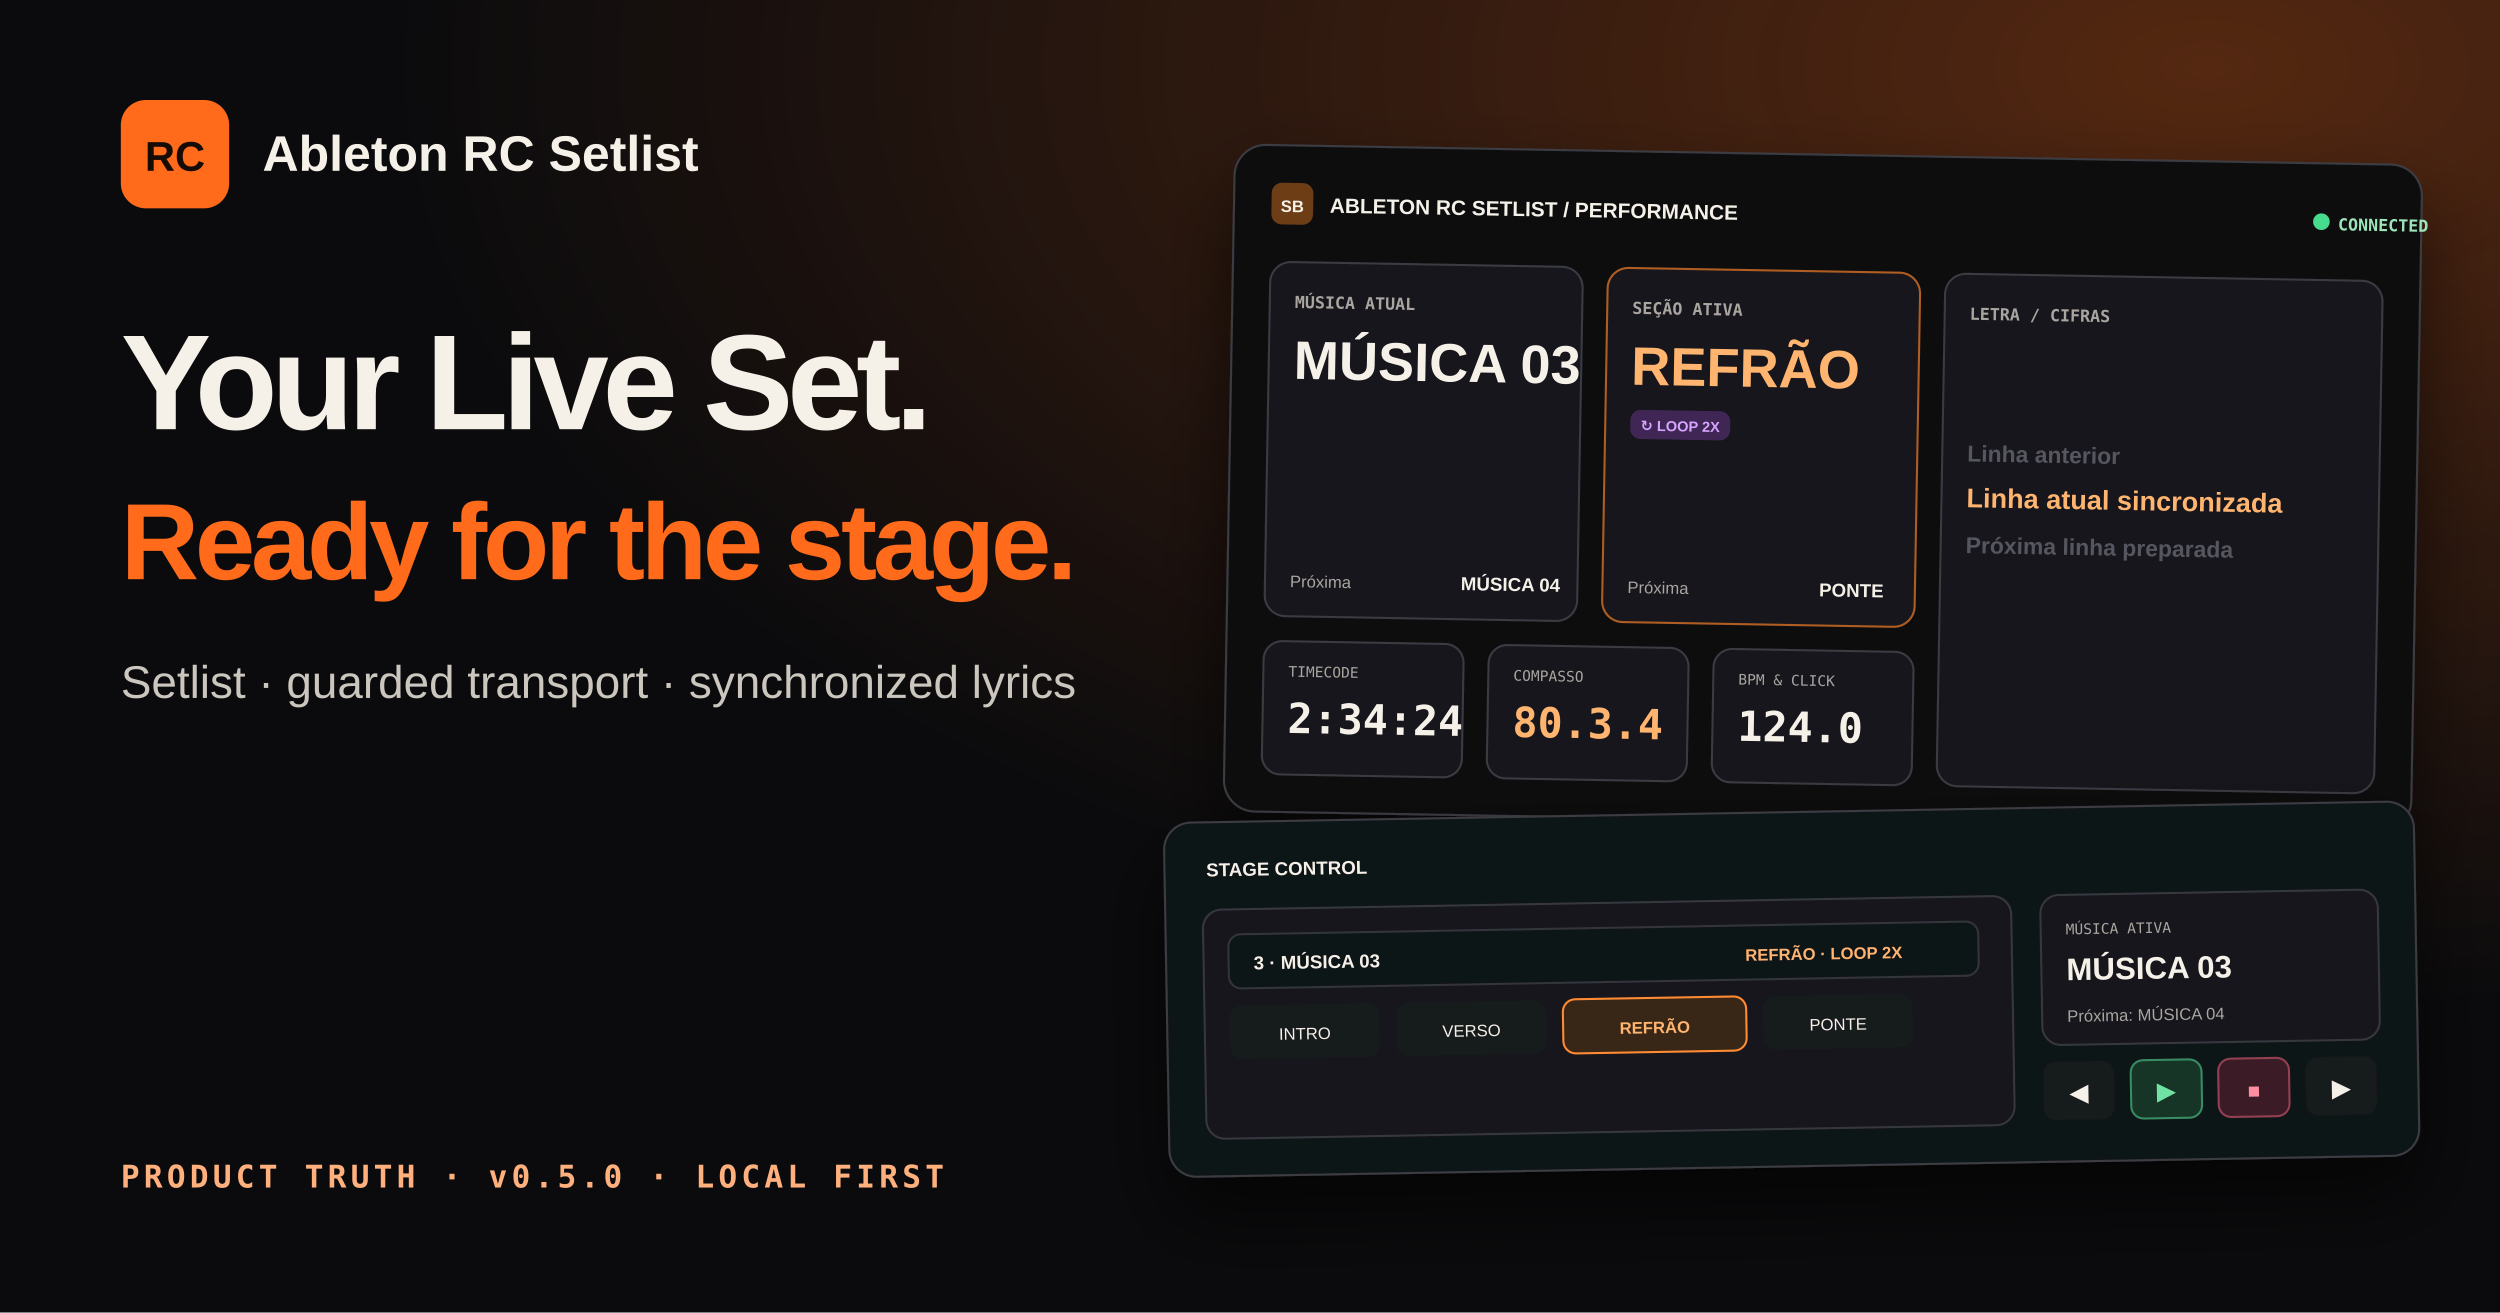
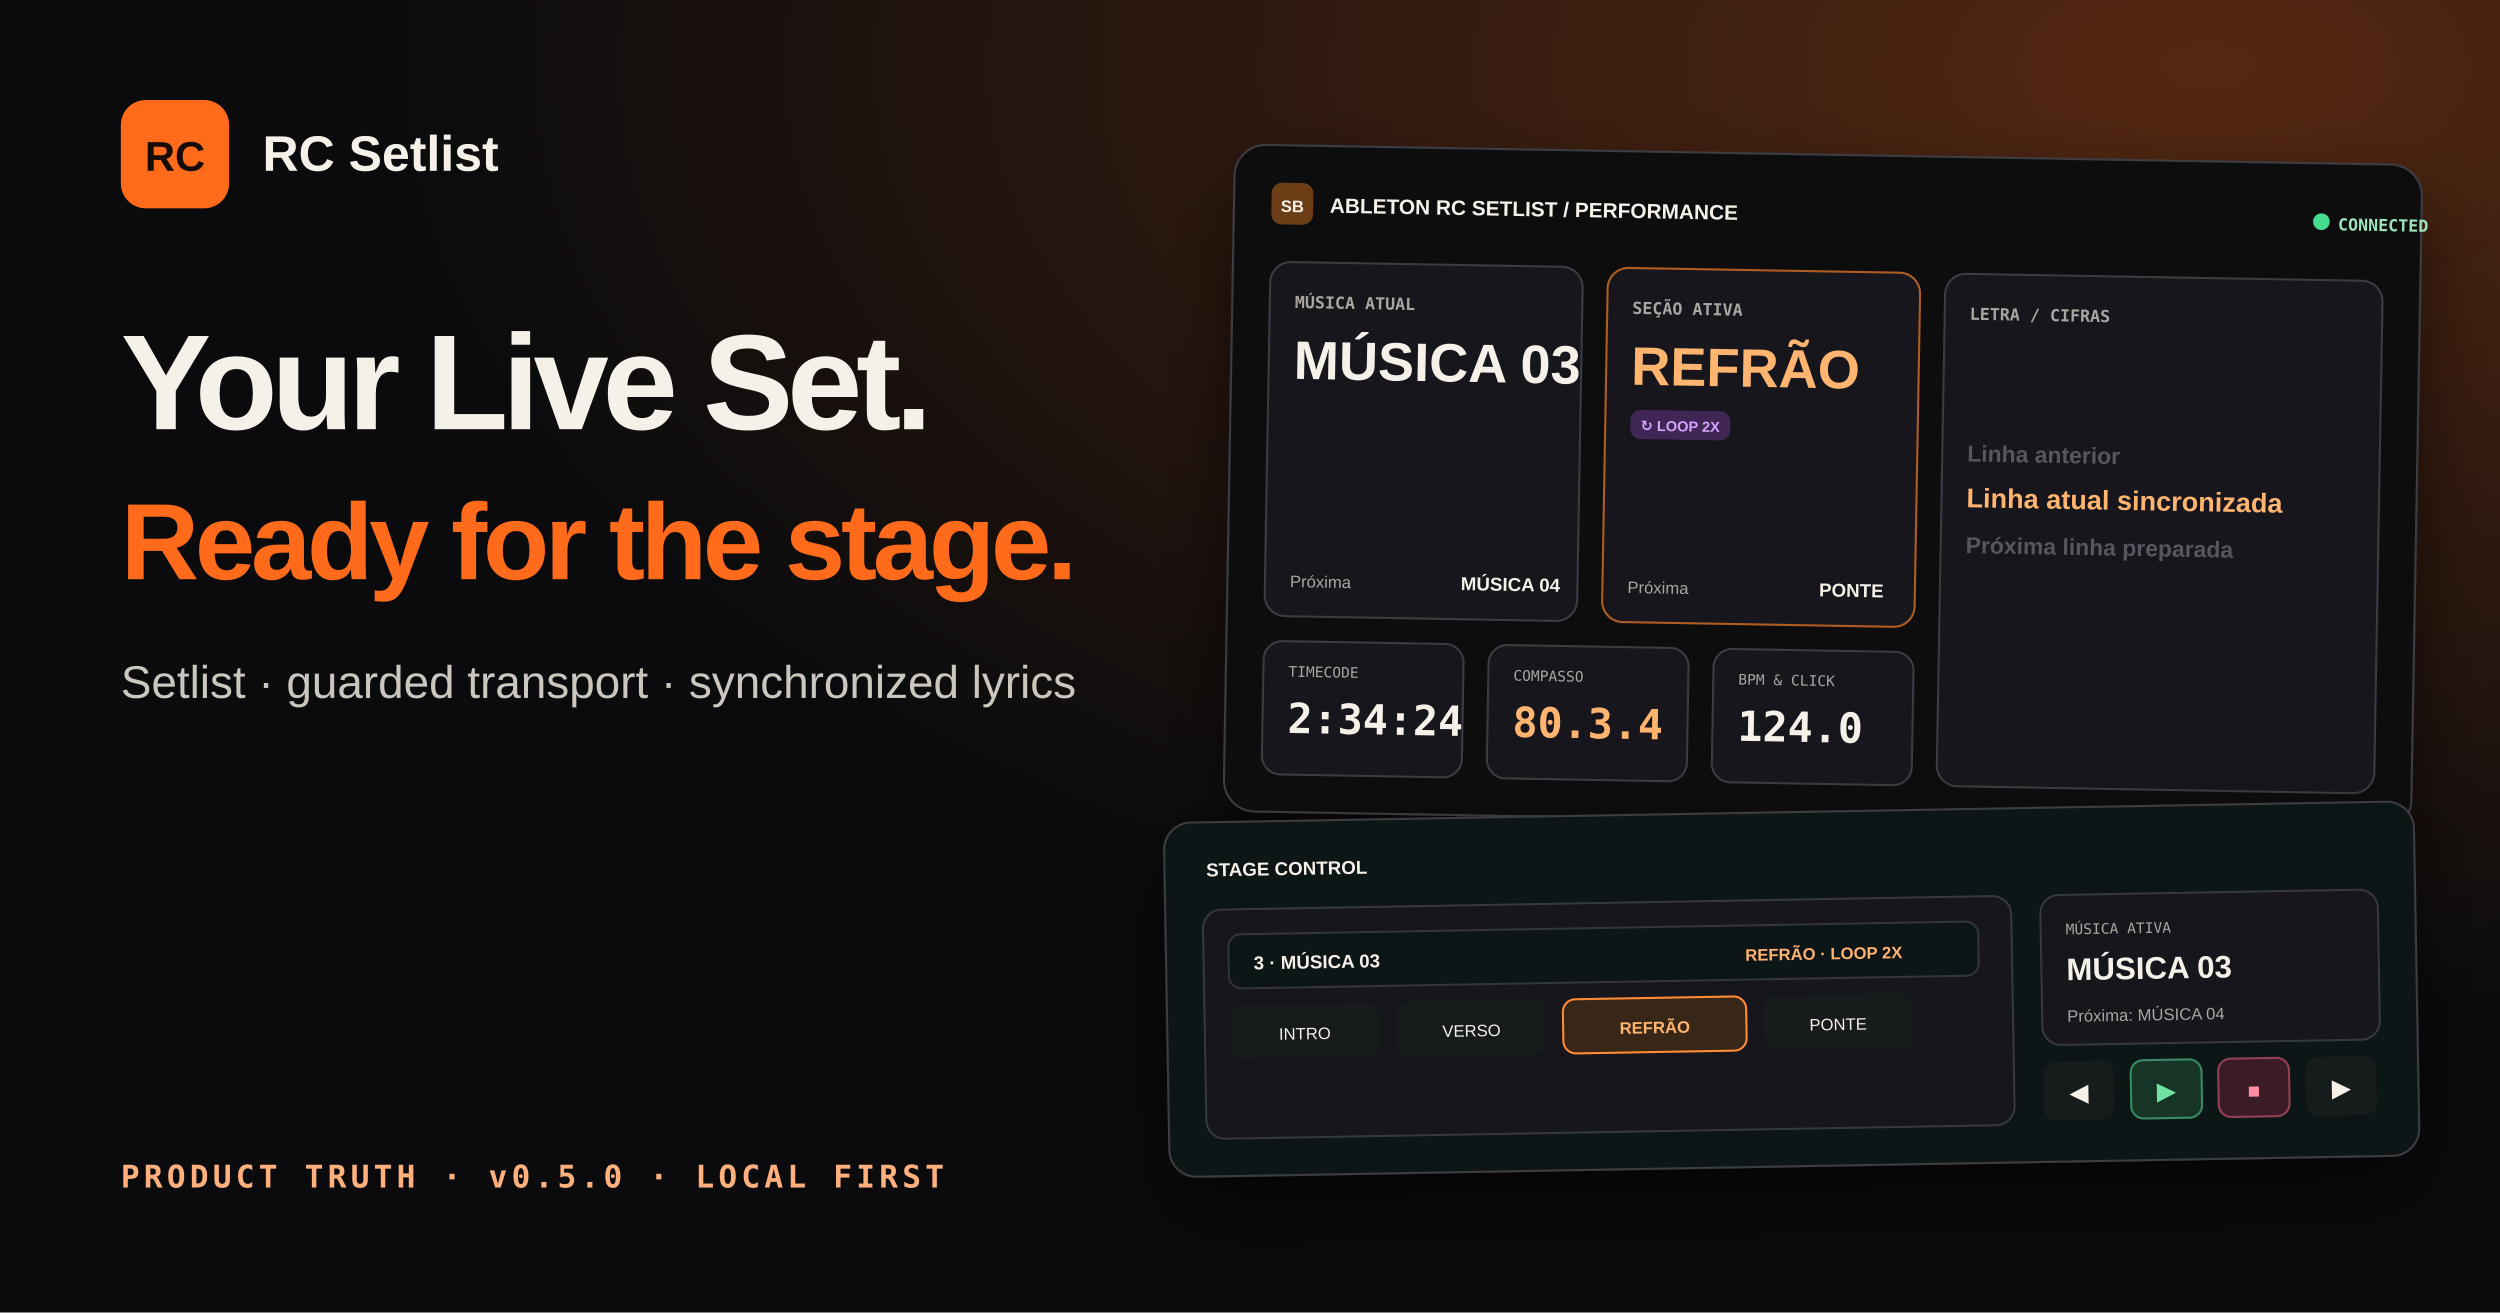
- <svg xmlns="http://www.w3.org/2000/svg" viewBox="0 0 1200 630" width="1200" height="630" role="img" aria-label="Ableton RC Setlist — real setlist and performance interfaces on stage">
+ <svg xmlns="http://www.w3.org/2000/svg" viewBox="0 0 1200 630" width="1200" height="630" role="img" aria-label="RC Setlist — real setlist and performance interfaces on stage">
  <defs>
    <radialGradient id="glow" cx="88%" cy="5%" r="72%">
      <stop offset="0" stop-color="#ff6b1a" stop-opacity=".30" />
      <stop offset="1" stop-color="#ff6b1a" stop-opacity="0" />
    </radialGradient>
    <filter id="shadow" x="-20%" y="-20%" width="140%" height="160%">
      <feDropShadow dx="0" dy="20" stdDeviation="18" flood-color="#000" flood-opacity=".58" />
    </filter>
  </defs>
  <rect width="1200" height="630" fill="#0b0b0d" />
  <rect width="1200" height="630" fill="url(#glow)" />
  <rect x="58" y="48" width="52" height="52" rx="12" fill="#ff6b1a" />
  <text x="84" y="82" font-family="Arial,sans-serif" font-size="20" font-weight="900" fill="#160b05" text-anchor="middle">RC</text>
-   <text x="126" y="82" font-family="Arial,sans-serif" font-size="24" font-weight="900" fill="#f5f1e8">Ableton RC Setlist</text>
+   <text x="126" y="82" font-family="Arial,sans-serif" font-size="24" font-weight="900" fill="#f5f1e8">RC Setlist</text>
  <text x="58" y="206" font-family="Arial,sans-serif" font-size="65" font-weight="900" fill="#f5f1e8" letter-spacing="-3">Your Live Set.</text>
  <text x="58" y="278" font-family="Arial,sans-serif" font-size="52" font-weight="900" fill="#ff6b1a" letter-spacing="-2">Ready for the stage.</text>
  <text x="58" y="335" font-family="Arial,sans-serif" font-size="22" fill="#cbc6be">Setlist · guarded transport · synchronized lyrics</text>
  <text x="58" y="570" font-family="Consolas,monospace" font-size="15" font-weight="700" fill="#ffb07d" letter-spacing="2">PRODUCT TRUTH · v0.5.0 · LOCAL FIRST</text>
  <g filter="url(#shadow)" transform="translate(590 74) rotate(1 270 160)">
    <rect width="570" height="320" rx="15" fill="#0d0e11" stroke="#3b3c43" />
    <rect x="18" y="18" width="20" height="20" rx="5" fill="#6d3c16" />
    <text x="28" y="32" font-family="Arial,sans-serif" font-size="8" font-weight="900" fill="#f5f1e8" text-anchor="middle">SB</text>
    <text x="46" y="32" font-family="Arial,sans-serif" font-size="10" font-weight="800" fill="#f5f1e8">ABLETON RC SETLIST / PERFORMANCE</text>
    <circle cx="522" cy="28" r="4" fill="#47db90" />
    <text x="530" y="32" font-family="Consolas,monospace" font-size="8" font-weight="700" fill="#9ee4b9">CONNECTED</text>
    <rect x="18" y="56" width="150" height="170" rx="10" fill="#15161b" stroke="#3a3b43" />
    <text x="30" y="78" font-family="Consolas,monospace" font-size="8" font-weight="700" fill="#aaa5a0">MÚSICA ATUAL</text>
    <text x="30" y="112" font-family="Arial,sans-serif" font-size="26" font-weight="900" fill="#f5f1e8">MÚSICA 03</text>
    <text x="30" y="212" font-family="Arial,sans-serif" font-size="8" fill="#aaa5a0">Próxima</text>
    <text x="112" y="212" font-family="Arial,sans-serif" font-size="9" font-weight="800" fill="#f5f1e8">MÚSICA 04</text>
    <rect x="180" y="56" width="150" height="170" rx="10" fill="#15161b" stroke="#b05d23" />
    <text x="192" y="78" font-family="Consolas,monospace" font-size="8" font-weight="700" fill="#aaa5a0">SEÇÃO ATIVA</text>
    <text x="192" y="112" font-family="Arial,sans-serif" font-size="26" font-weight="900" fill="#ffb46f">REFRÃO</text>
    <rect x="192" y="124" width="48" height="14" rx="5" fill="#402755" />
    <text x="216" y="134" font-family="Arial,sans-serif" font-size="7" font-weight="800" fill="#d6a4ff" text-anchor="middle">↻ LOOP 2X</text>
    <text x="192" y="212" font-family="Arial,sans-serif" font-size="8" fill="#aaa5a0">Próxima</text>
    <text x="284" y="212" font-family="Arial,sans-serif" font-size="9" font-weight="800" fill="#f5f1e8">PONTE</text>
    <rect x="342" y="56" width="210" height="246" rx="10" fill="#15161b" stroke="#3a3b43" />
    <text x="354" y="78" font-family="Consolas,monospace" font-size="8" font-weight="700" fill="#aaa5a0">LETRA / CIFRAS</text>
    <text x="354" y="146" font-family="Arial,sans-serif" font-size="11" font-weight="700" fill="#55565e">Linha anterior</text>
    <text x="354" y="168" font-family="Arial,sans-serif" font-size="13" font-weight="900" fill="#ffb46f">Linha atual sincronizada</text>
    <text x="354" y="190" font-family="Arial,sans-serif" font-size="11" font-weight="700" fill="#55565e">Próxima linha preparada</text>
    <rect x="18" y="238" width="96" height="64" rx="9" fill="#15161b" stroke="#3a3b43" />
    <text x="30" y="255" font-family="Consolas,monospace" font-size="7" fill="#aaa5a0">TIMECODE</text>
    <text x="30" y="282" font-family="Consolas,monospace" font-size="20" font-weight="800" fill="#f5f1e8">2:34:24</text>
    <rect x="126" y="238" width="96" height="64" rx="9" fill="#15161b" stroke="#3a3b43" />
    <text x="138" y="255" font-family="Consolas,monospace" font-size="7" fill="#aaa5a0">COMPASSO</text>
    <text x="138" y="282" font-family="Consolas,monospace" font-size="20" font-weight="800" fill="#ffb46f">80.3.4</text>
    <rect x="234" y="238" width="96" height="64" rx="9" fill="#15161b" stroke="#3a3b43" />
    <text x="246" y="255" font-family="Consolas,monospace" font-size="7" fill="#aaa5a0">BPM &amp; CLICK</text>
    <text x="246" y="282" font-family="Consolas,monospace" font-size="20" font-weight="800" fill="#f5f1e8">124.0</text>
  </g>
  <g filter="url(#shadow)" transform="translate(560 390) rotate(-1 290 85)">
    <rect width="600" height="170" rx="13" fill="#111217" stroke="#3b3c43" />
    <text x="20" y="26" font-family="Arial,sans-serif" font-size="9" font-weight="800" fill="#f5f1e8">STAGE CONTROL</text>
    <rect x="18" y="42" width="388" height="110" rx="9" fill="#15161b" stroke="#36373e" />
    <rect x="30" y="54" width="360" height="26" rx="6" fill="#111217" stroke="#33343a" />
    <text x="42" y="71" font-family="Arial,sans-serif" font-size="9" font-weight="800" fill="#f5f1e8">3 · MÚSICA 03</text>
    <text x="278" y="71" font-family="Arial,sans-serif" font-size="8" font-weight="800" fill="#ffb46f">REFRÃO · LOOP 2X</text>
    <rect x="30" y="88" width="72" height="26" rx="6" fill="#191a1f" />
    <text x="66" y="105" font-family="Arial,sans-serif" font-size="8" fill="#f5f1e8" text-anchor="middle">INTRO</text>
    <rect x="110" y="88" width="72" height="26" rx="6" fill="#191a1f" />
    <text x="146" y="105" font-family="Arial,sans-serif" font-size="8" fill="#f5f1e8" text-anchor="middle">VERSO</text>
    <rect x="190" y="88" width="88" height="26" rx="6" fill="#392615" stroke="#ff8b34" />
    <text x="234" y="105" font-family="Arial,sans-serif" font-size="8" font-weight="800" fill="#ffb46f" text-anchor="middle">REFRÃO</text>
    <rect x="286" y="88" width="72" height="26" rx="6" fill="#191a1f" />
    <text x="322" y="105" font-family="Arial,sans-serif" font-size="8" fill="#f5f1e8" text-anchor="middle">PONTE</text>
    <rect x="420" y="42" width="162" height="72" rx="9" fill="#15161b" stroke="#36373e" />
    <text x="432" y="61" font-family="Consolas,monospace" font-size="7" fill="#aaa5a0">MÚSICA ATIVA</text>
    <text x="432" y="83" font-family="Arial,sans-serif" font-size="15" font-weight="900" fill="#f5f1e8">MÚSICA 03</text>
    <text x="432" y="103" font-family="Arial,sans-serif" font-size="8" fill="#aaa5a0">Próxima: MÚSICA 04</text>
    <rect x="420" y="122" width="34" height="28" rx="6" fill="#191a1f" />
    <text x="437" y="141" font-family="Arial,sans-serif" font-size="12" fill="#f5f1e8" text-anchor="middle">◀</text>
    <rect x="462" y="122" width="34" height="28" rx="6" fill="#173427" stroke="#378c63" />
    <text x="479" y="141" font-family="Arial,sans-serif" font-size="12" fill="#70e2a3" text-anchor="middle">▶</text>
    <rect x="504" y="122" width="34" height="28" rx="6" fill="#3a1e27" stroke="#934052" />
    <text x="521" y="141" font-family="Arial,sans-serif" font-size="10" fill="#ff8da1" text-anchor="middle">■</text>
    <rect x="546" y="122" width="34" height="28" rx="6" fill="#191a1f" />
    <text x="563" y="141" font-family="Arial,sans-serif" font-size="12" fill="#f5f1e8" text-anchor="middle">▶</text>
  </g>
</svg>
